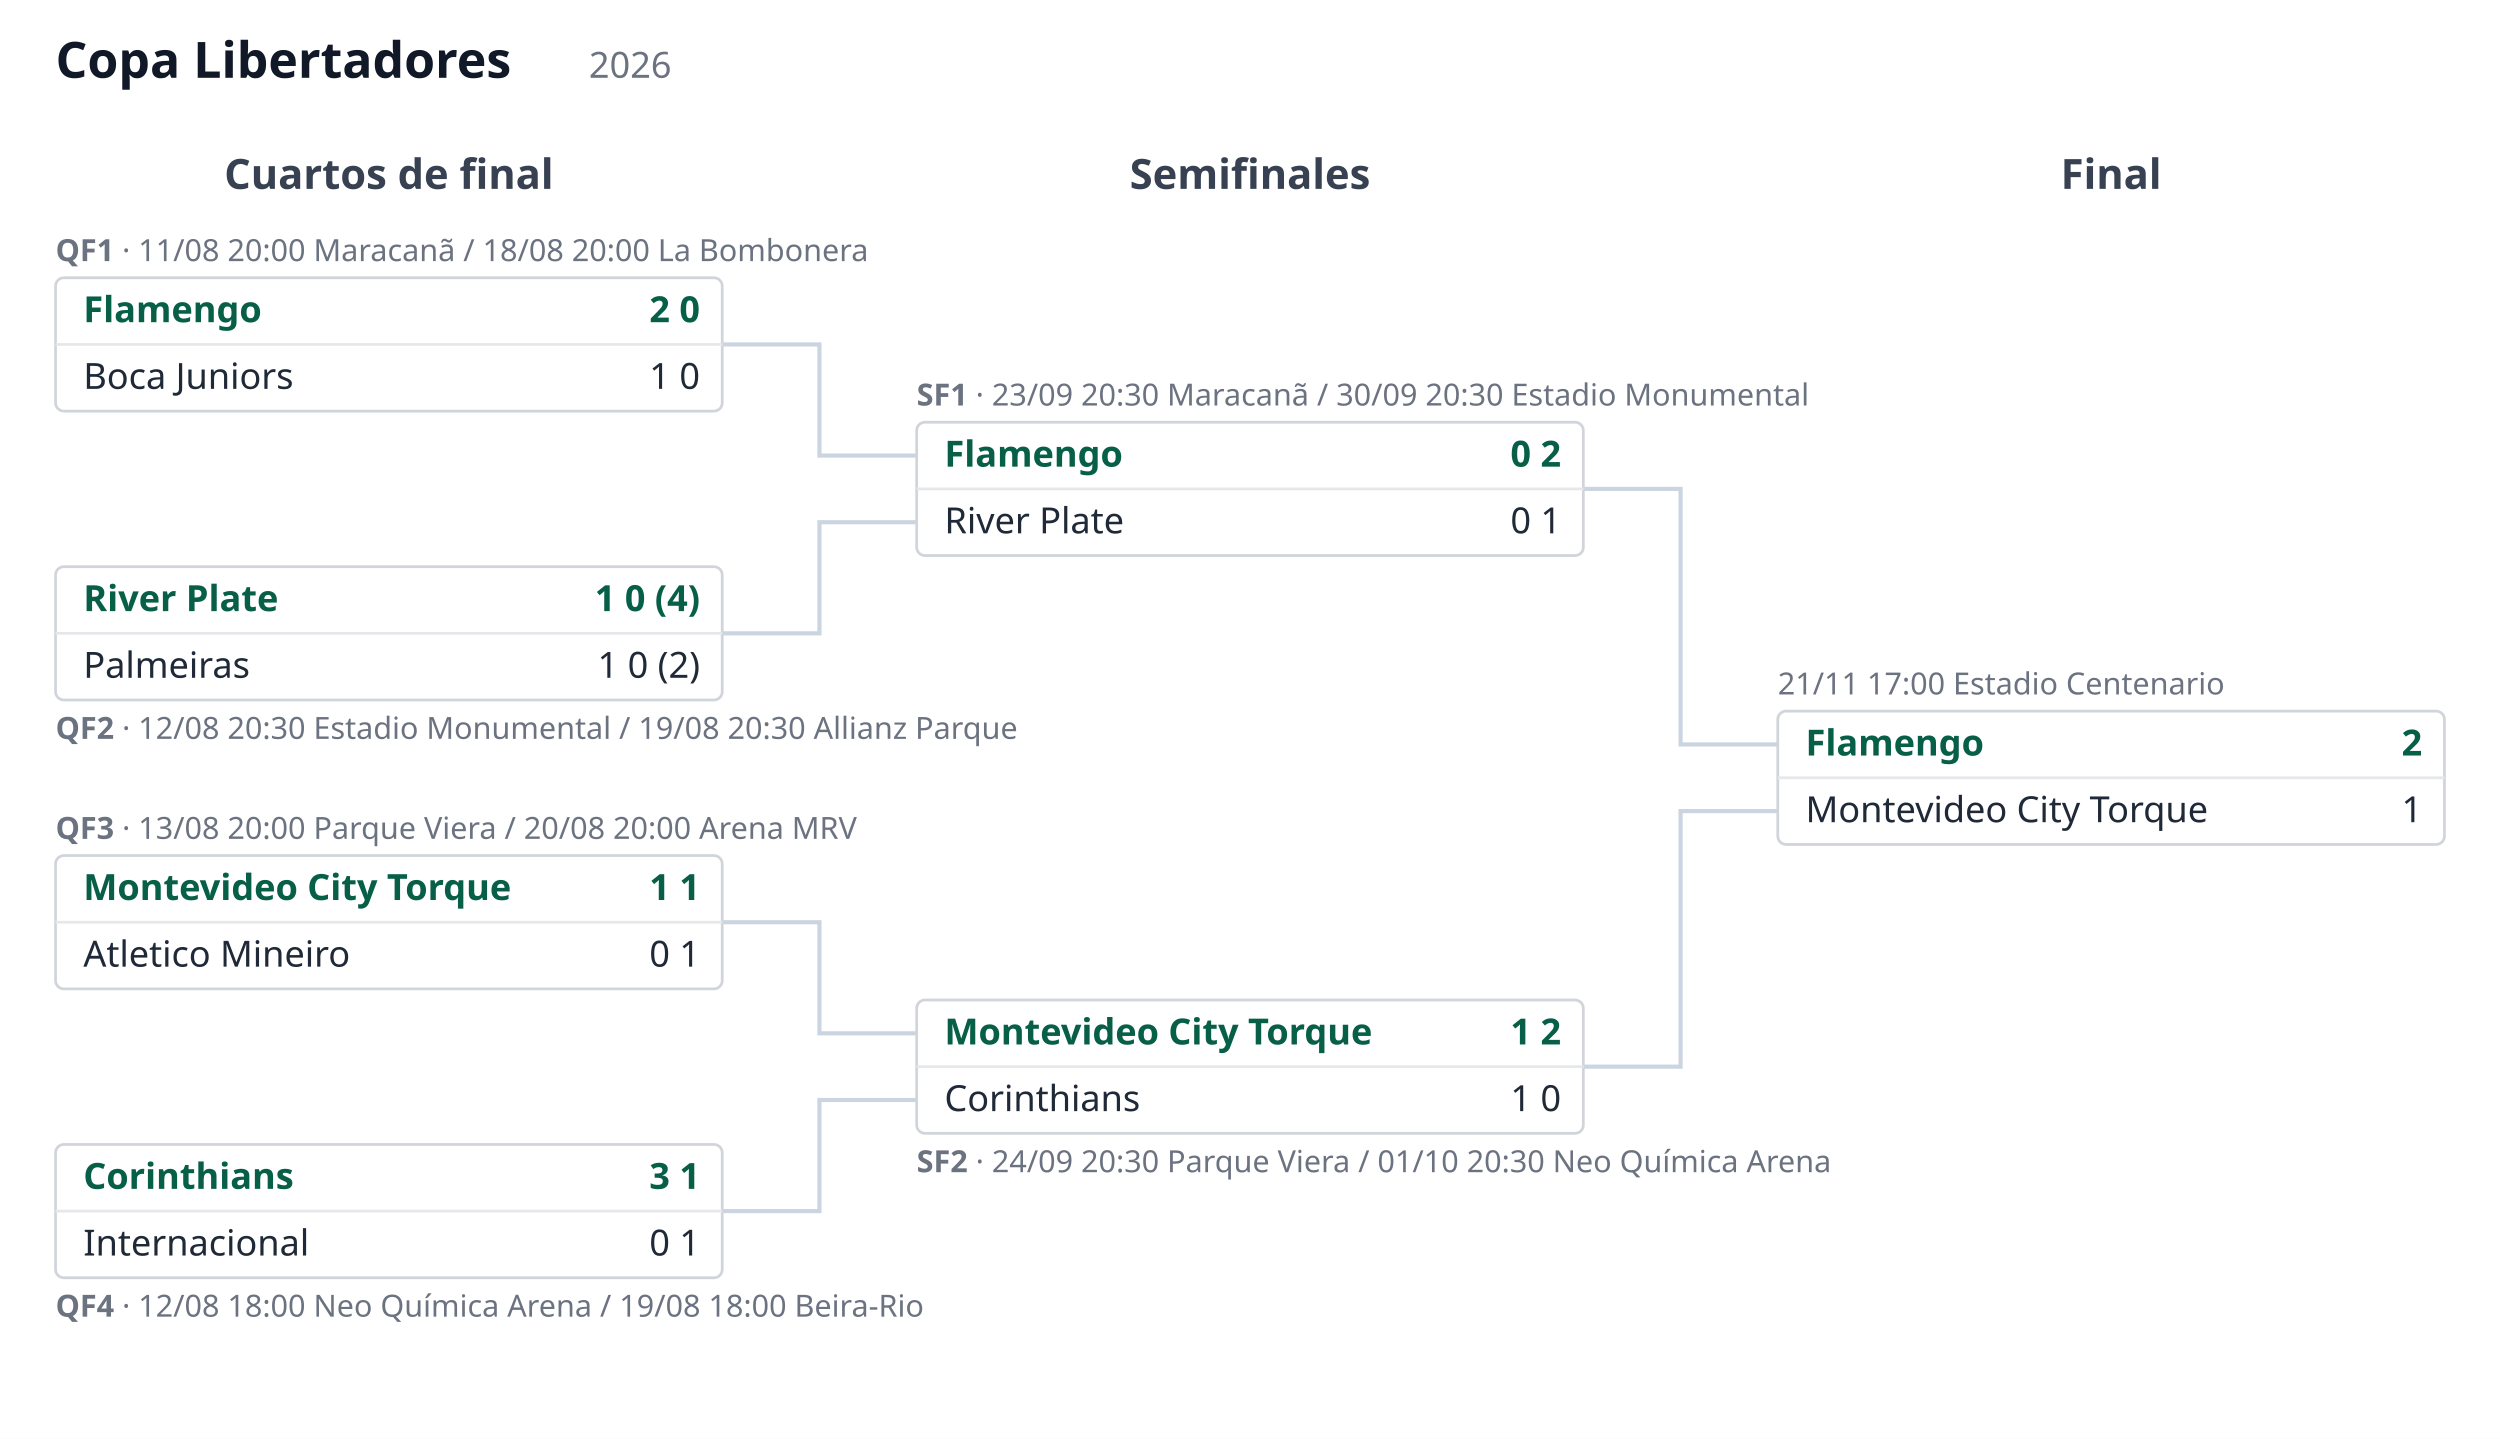
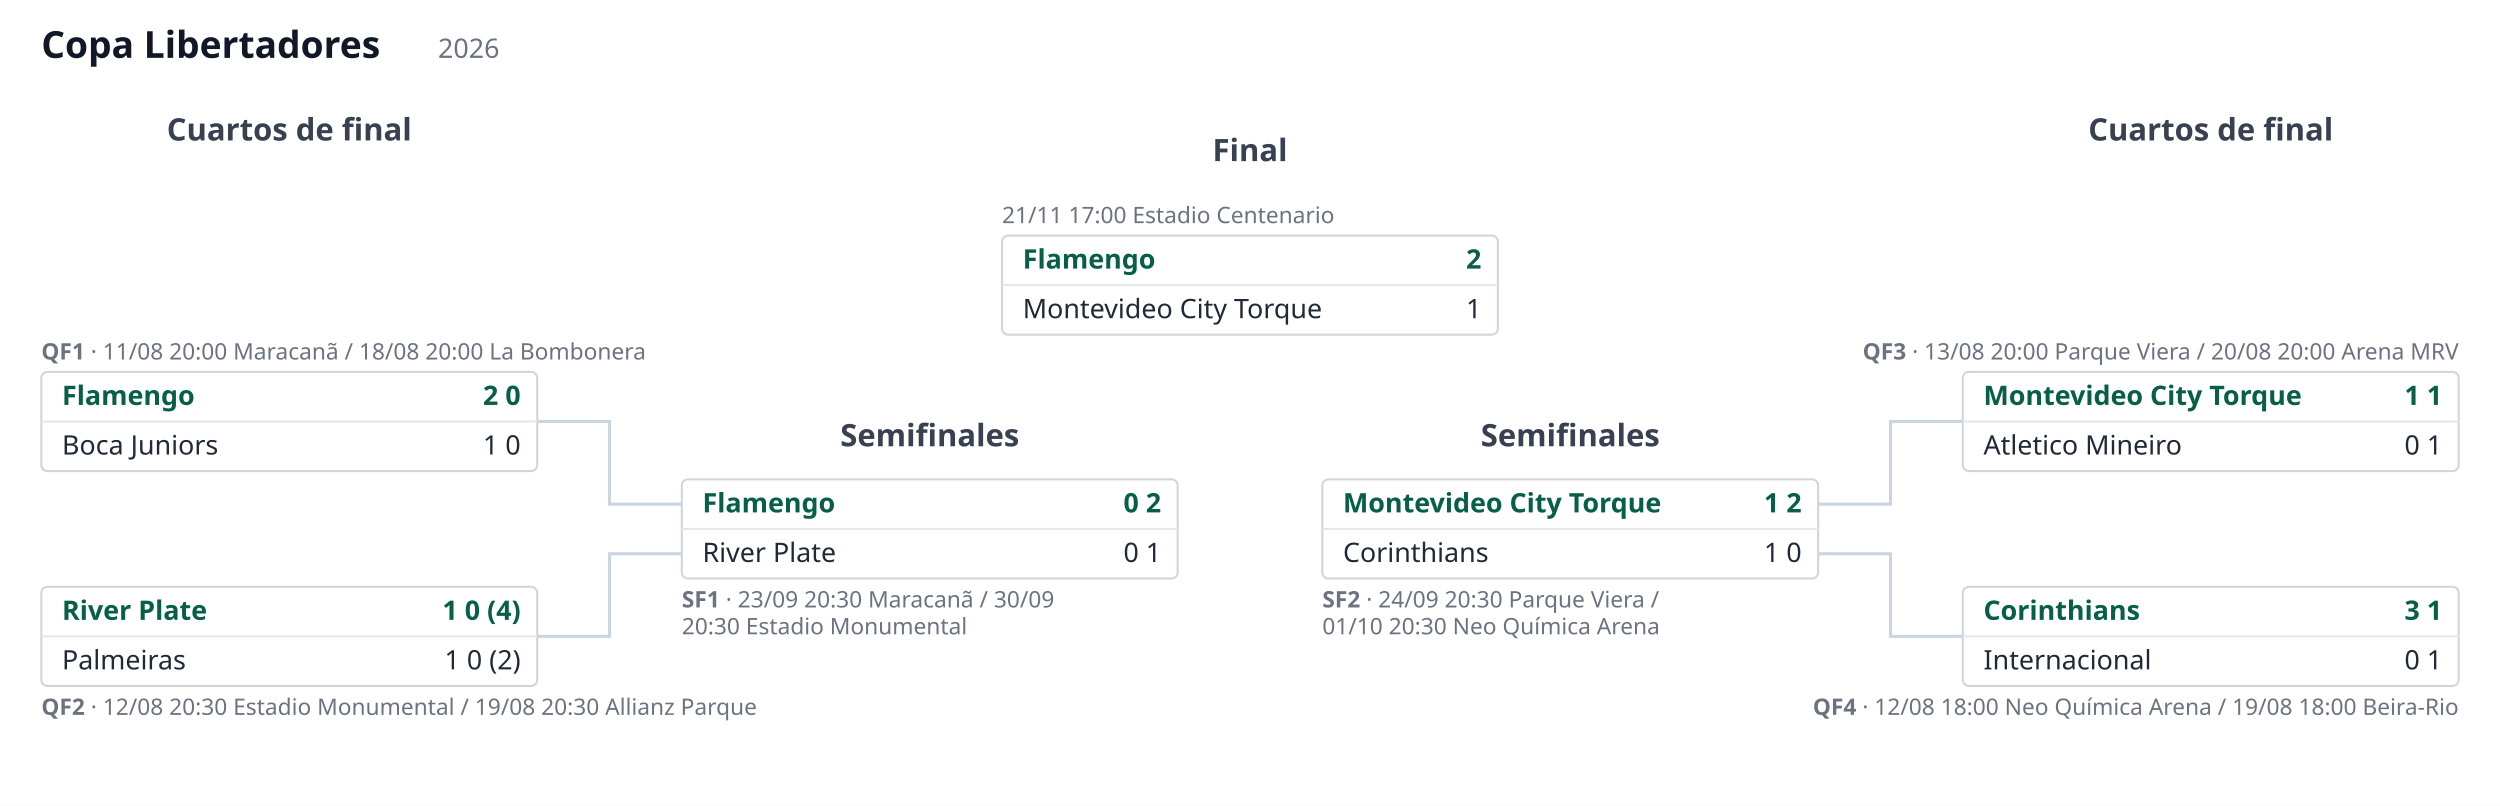
- <svg xmlns="http://www.w3.org/2000/svg" viewBox="0 0 900 518" width="900" height="518" font-family="sans-serif">
+ <svg xmlns="http://www.w3.org/2000/svg" viewBox="0 0 1210 390" width="1210" height="390" font-family="sans-serif">
  <style>
  .pd-bg { fill: #ffffff; }
  .pd-title { font: 600 18px sans-serif; fill: #111827; }
  .pd-season { font: 400 13px sans-serif; fill: #6b7280; }
  .pd-header { font: 600 15px sans-serif; fill: #374151; text-anchor: middle; }
  .pd-meta { font: 400 11px sans-serif; fill: #6b7280; }
  .pd-meta-id { font-weight: 700; }
  .pd-box { fill: #ffffff; stroke: #d1d5db; stroke-width: 1; }
  .pd-divider { stroke: #e5e7eb; stroke-width: 1; }
  .pd-team { font: 400 13px sans-serif; fill: #1f2937; }
  .pd-score { font: 400 13px sans-serif; fill: #1f2937; text-anchor: end; }
  .pd-win .pd-team, .pd-win .pd-score { font-weight: 700; fill: #065f46; }
  .pd-crest-frame { fill: none; stroke: #d1d5db; stroke-width: 1; }
  .pd-link { fill: none; stroke: #cbd5e1; stroke-width: 1.5; }
  @media (prefers-color-scheme: dark) {
    .pd-bg { fill: #0f172a; }
    .pd-title { fill: #f8fafc; }
    .pd-season { fill: #94a3b8; }
    .pd-header { fill: #cbd5e1; }
    .pd-meta { fill: #94a3b8; }
    .pd-box { fill: #1e293b; stroke: #334155; }
    .pd-divider { stroke: #334155; }
    .pd-team { fill: #e5e7eb; }
    .pd-score { fill: #e5e7eb; }
    .pd-win .pd-team, .pd-win .pd-score { fill: #34d399; }
    .pd-crest-frame { stroke: #334155; }
    .pd-link { stroke: #475569; }
  }</style>
-   <rect class="pd-bg" width="900" height="518" />
+   <rect class="pd-bg" width="1210" height="390" />
  <text class="pd-title" x="20" y="28">Copa Libertadores</text>
  <text class="pd-season" x="212" y="28">2026</text>
  <text class="pd-header" x="140" y="68">Cuartos de final</text>
-   <text class="pd-header" x="450" y="68">Semifinales</text>
-   <text class="pd-header" x="760" y="68">Final</text>
-   <path class="pd-link" d="M 260 124 L 295 124 L 295 164 L 330 164" />
-   <path class="pd-link" d="M 260 228 L 295 228 L 295 188 L 330 188" />
-   <path class="pd-link" d="M 260 332 L 295 332 L 295 372 L 330 372" />
-   <path class="pd-link" d="M 260 436 L 295 436 L 295 396 L 330 396" />
-   <path class="pd-link" d="M 570 176 L 605 176 L 605 268 L 640 268" />
-   <path class="pd-link" d="M 570 384 L 605 384 L 605 292 L 640 292" />
-   <text class="pd-meta" x="20" y="94">
+   <text class="pd-header" x="1070" y="68">Cuartos de final</text>
+   <text class="pd-header" x="450" y="216">Semifinales</text>
+   <text class="pd-header" x="760" y="216">Semifinales</text>
+   <text class="pd-header" x="605" y="78">Final</text>
+   <path class="pd-link" d="M 260 204 L 295 204 L 295 244 L 330 244" />
+   <path class="pd-link" d="M 260 308 L 295 308 L 295 268 L 330 268" />
+   <path class="pd-link" d="M 950 204 L 915 204 L 915 244 L 880 244" />
+   <path class="pd-link" d="M 950 308 L 915 308 L 915 268 L 880 268" />
+   <text class="pd-meta" x="20" y="174">
    <tspan class="pd-meta-id">QF1</tspan> · 11/08 20:00 Maracanã / 18/08 20:00 La Bombonera</text>
-   <rect class="pd-box" x="20" y="100" width="240" height="48" rx="3" />
-   <line class="pd-divider" x1="20" y1="124" x2="260" y2="124" />
+   <rect class="pd-box" x="20" y="180" width="240" height="48" rx="3" />
+   <line class="pd-divider" x1="20" y1="204" x2="260" y2="204" />
  <g class="pd-win">
-     <text class="pd-team" x="30" y="116">Flamengo</text>
-     <text class="pd-score" x="252" y="116">2 0</text>
+     <text class="pd-team" x="30" y="196">Flamengo</text>
+     <text class="pd-score" x="252" y="196">2 0</text>
  </g>
  <g class="">
-     <text class="pd-team" x="30" y="140">Boca Juniors</text>
-     <text class="pd-score" x="252" y="140">1 0</text>
+     <text class="pd-team" x="30" y="220">Boca Juniors</text>
+     <text class="pd-score" x="252" y="220">1 0</text>
  </g>
-   <text class="pd-meta" x="20" y="266">
+   <text class="pd-meta" x="20" y="346">
    <tspan class="pd-meta-id">QF2</tspan> · 12/08 20:30 Estadio Monumental / 19/08 20:30 Allianz Parque</text>
-   <rect class="pd-box" x="20" y="204" width="240" height="48" rx="3" />
-   <line class="pd-divider" x1="20" y1="228" x2="260" y2="228" />
+   <rect class="pd-box" x="20" y="284" width="240" height="48" rx="3" />
+   <line class="pd-divider" x1="20" y1="308" x2="260" y2="308" />
  <g class="pd-win">
-     <text class="pd-team" x="30" y="220">River Plate</text>
-     <text class="pd-score" x="252" y="220">1 0 (4)</text>
+     <text class="pd-team" x="30" y="300">River Plate</text>
+     <text class="pd-score" x="252" y="300">1 0 (4)</text>
  </g>
  <g class="">
-     <text class="pd-team" x="30" y="244">Palmeiras</text>
-     <text class="pd-score" x="252" y="244">1 0 (2)</text>
+     <text class="pd-team" x="30" y="324">Palmeiras</text>
+     <text class="pd-score" x="252" y="324">1 0 (2)</text>
  </g>
-   <text class="pd-meta" x="20" y="302">
+   <text class="pd-meta" x="1190" y="174" text-anchor="end">
    <tspan class="pd-meta-id">QF3</tspan> · 13/08 20:00 Parque Viera / 20/08 20:00 Arena MRV</text>
-   <rect class="pd-box" x="20" y="308" width="240" height="48" rx="3" />
-   <line class="pd-divider" x1="20" y1="332" x2="260" y2="332" />
+   <rect class="pd-box" x="950" y="180" width="240" height="48" rx="3" />
+   <line class="pd-divider" x1="950" y1="204" x2="1190" y2="204" />
  <g class="pd-win">
-     <text class="pd-team" x="30" y="324">Montevideo City Torque</text>
-     <text class="pd-score" x="252" y="324">1 1</text>
+     <text class="pd-team" x="960" y="196">Montevideo City Torque</text>
+     <text class="pd-score" x="1182" y="196">1 1</text>
  </g>
  <g class="">
-     <text class="pd-team" x="30" y="348">Atletico Mineiro</text>
-     <text class="pd-score" x="252" y="348">0 1</text>
+     <text class="pd-team" x="960" y="220">Atletico Mineiro</text>
+     <text class="pd-score" x="1182" y="220">0 1</text>
  </g>
-   <text class="pd-meta" x="20" y="474">
+   <text class="pd-meta" x="1190" y="346" text-anchor="end">
    <tspan class="pd-meta-id">QF4</tspan> · 12/08 18:00 Neo Química Arena / 19/08 18:00 Beira-Rio</text>
-   <rect class="pd-box" x="20" y="412" width="240" height="48" rx="3" />
-   <line class="pd-divider" x1="20" y1="436" x2="260" y2="436" />
+   <rect class="pd-box" x="950" y="284" width="240" height="48" rx="3" />
+   <line class="pd-divider" x1="950" y1="308" x2="1190" y2="308" />
  <g class="pd-win">
-     <text class="pd-team" x="30" y="428">Corinthians</text>
-     <text class="pd-score" x="252" y="428">3 1</text>
+     <text class="pd-team" x="960" y="300">Corinthians</text>
+     <text class="pd-score" x="1182" y="300">3 1</text>
  </g>
  <g class="">
-     <text class="pd-team" x="30" y="452">Internacional</text>
-     <text class="pd-score" x="252" y="452">0 1</text>
+     <text class="pd-team" x="960" y="324">Internacional</text>
+     <text class="pd-score" x="1182" y="324">0 1</text>
  </g>
-   <text class="pd-meta" x="330" y="146">
-     <tspan class="pd-meta-id">SF1</tspan> · 23/09 20:30 Maracanã / 30/09 20:30 Estadio Monumental</text>
-   <rect class="pd-box" x="330" y="152" width="240" height="48" rx="3" />
-   <line class="pd-divider" x1="330" y1="176" x2="570" y2="176" />
+   <text class="pd-meta" x="330" y="294">
+     <tspan x="330">
+       <tspan class="pd-meta-id">SF1</tspan> · 23/09 20:30 Maracanã / 30/09</tspan>
+     <tspan x="330" dy="13">20:30 Estadio Monumental</tspan>
+   </text>
+   <rect class="pd-box" x="330" y="232" width="240" height="48" rx="3" />
+   <line class="pd-divider" x1="330" y1="256" x2="570" y2="256" />
  <g class="pd-win">
-     <text class="pd-team" x="340" y="168">Flamengo</text>
-     <text class="pd-score" x="562" y="168">0 2</text>
+     <text class="pd-team" x="340" y="248">Flamengo</text>
+     <text class="pd-score" x="562" y="248">0 2</text>
  </g>
  <g class="">
-     <text class="pd-team" x="340" y="192">River Plate</text>
-     <text class="pd-score" x="562" y="192">0 1</text>
+     <text class="pd-team" x="340" y="272">River Plate</text>
+     <text class="pd-score" x="562" y="272">0 1</text>
  </g>
-   <text class="pd-meta" x="330" y="422">
-     <tspan class="pd-meta-id">SF2</tspan> · 24/09 20:30 Parque Viera / 01/10 20:30 Neo Química Arena</text>
-   <rect class="pd-box" x="330" y="360" width="240" height="48" rx="3" />
-   <line class="pd-divider" x1="330" y1="384" x2="570" y2="384" />
+   <text class="pd-meta" x="640" y="294">
+     <tspan x="640">
+       <tspan class="pd-meta-id">SF2</tspan> · 24/09 20:30 Parque Viera /</tspan>
+     <tspan x="640" dy="13">01/10 20:30 Neo Química Arena</tspan>
+   </text>
+   <rect class="pd-box" x="640" y="232" width="240" height="48" rx="3" />
+   <line class="pd-divider" x1="640" y1="256" x2="880" y2="256" />
  <g class="pd-win">
-     <text class="pd-team" x="340" y="376">Montevideo City Torque</text>
-     <text class="pd-score" x="562" y="376">1 2</text>
+     <text class="pd-team" x="650" y="248">Montevideo City Torque</text>
+     <text class="pd-score" x="872" y="248">1 2</text>
  </g>
  <g class="">
-     <text class="pd-team" x="340" y="400">Corinthians</text>
-     <text class="pd-score" x="562" y="400">1 0</text>
+     <text class="pd-team" x="650" y="272">Corinthians</text>
+     <text class="pd-score" x="872" y="272">1 0</text>
  </g>
-   <text class="pd-meta" x="640" y="250">21/11 17:00 Estadio Centenario</text>
-   <rect class="pd-box" x="640" y="256" width="240" height="48" rx="3" />
-   <line class="pd-divider" x1="640" y1="280" x2="880" y2="280" />
+   <text class="pd-meta" x="485" y="108">21/11 17:00 Estadio Centenario</text>
+   <rect class="pd-box" x="485" y="114" width="240" height="48" rx="3" />
+   <line class="pd-divider" x1="485" y1="138" x2="725" y2="138" />
  <g class="pd-win">
-     <text class="pd-team" x="650" y="272">Flamengo</text>
-     <text class="pd-score" x="872" y="272">2</text>
+     <text class="pd-team" x="495" y="130">Flamengo</text>
+     <text class="pd-score" x="717" y="130">2</text>
  </g>
  <g class="">
-     <text class="pd-team" x="650" y="296">Montevideo City Torque</text>
-     <text class="pd-score" x="872" y="296">1</text>
+     <text class="pd-team" x="495" y="154">Montevideo City Torque</text>
+     <text class="pd-score" x="717" y="154">1</text>
  </g>
</svg>
